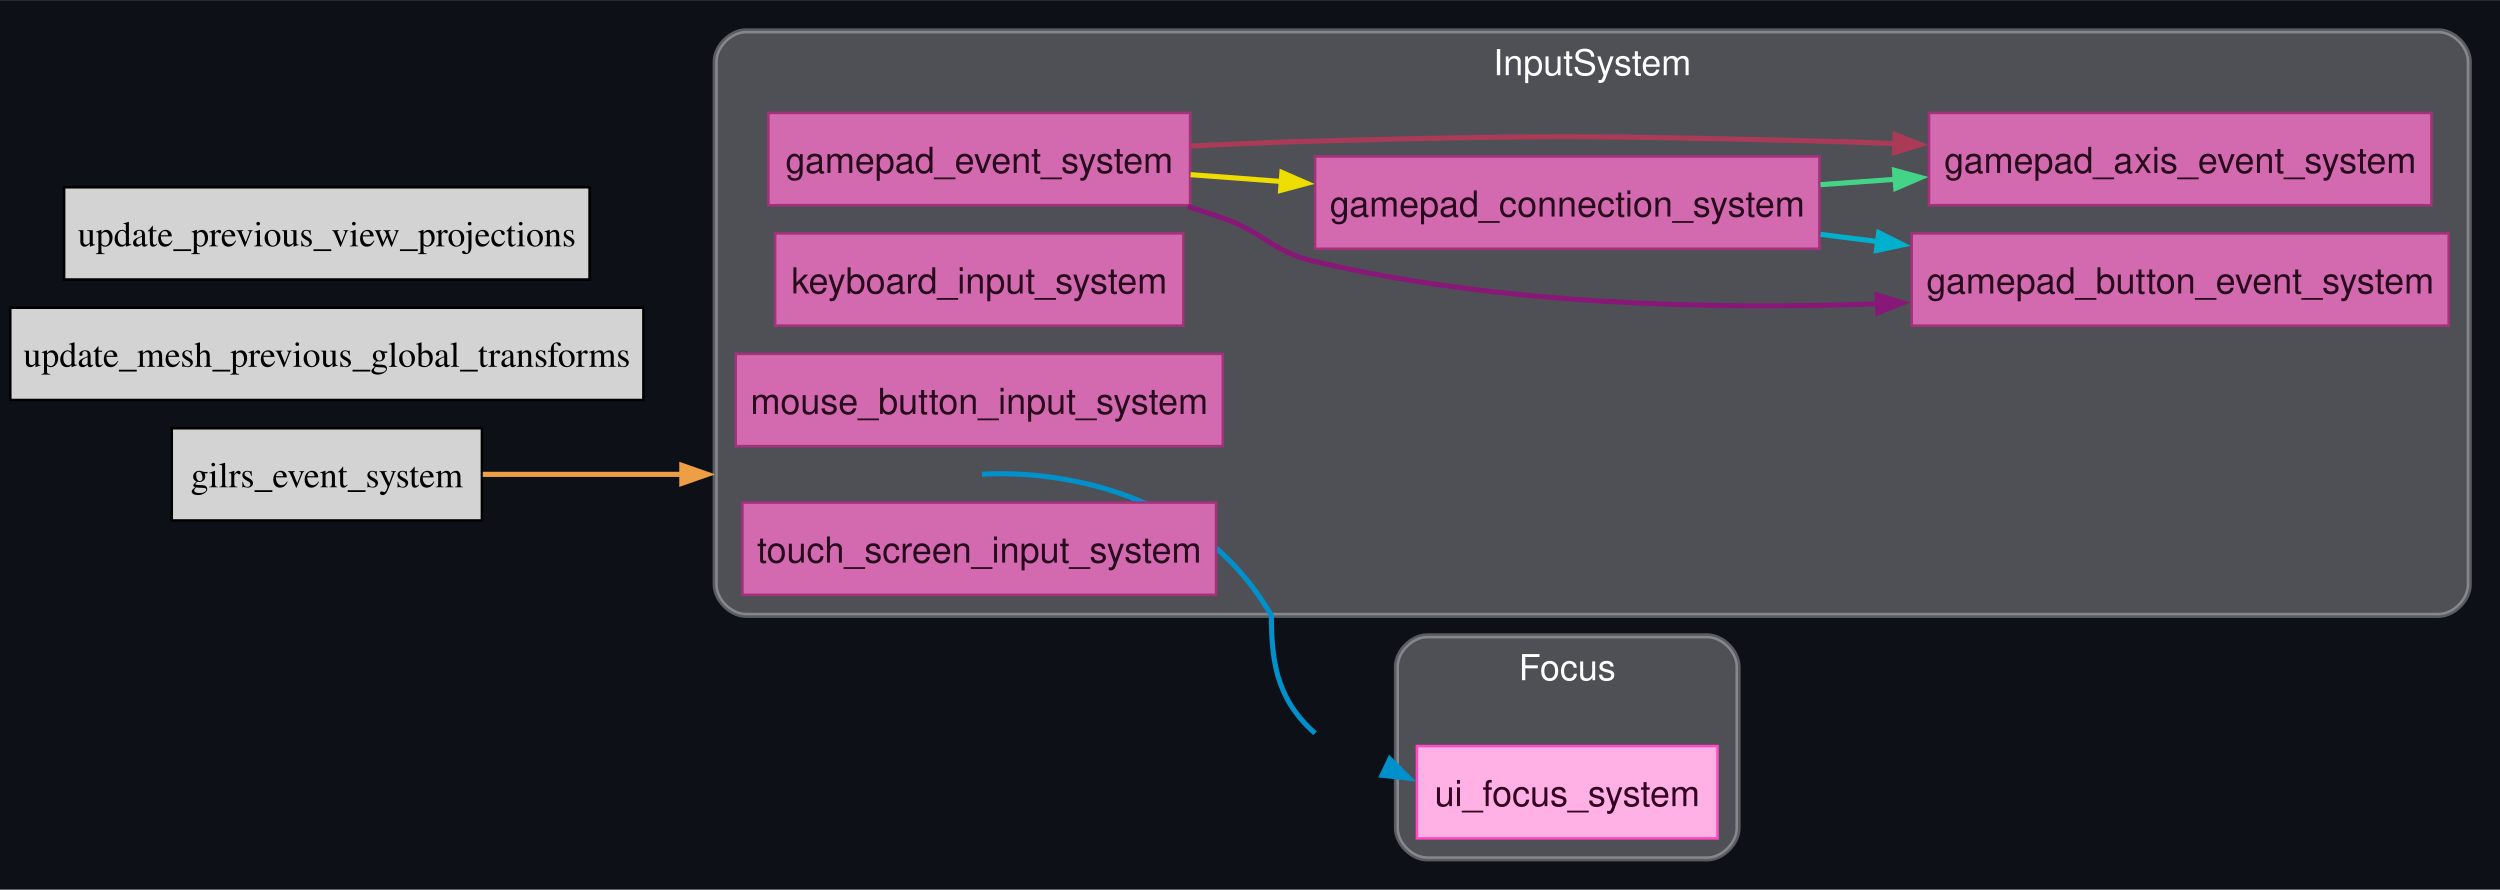
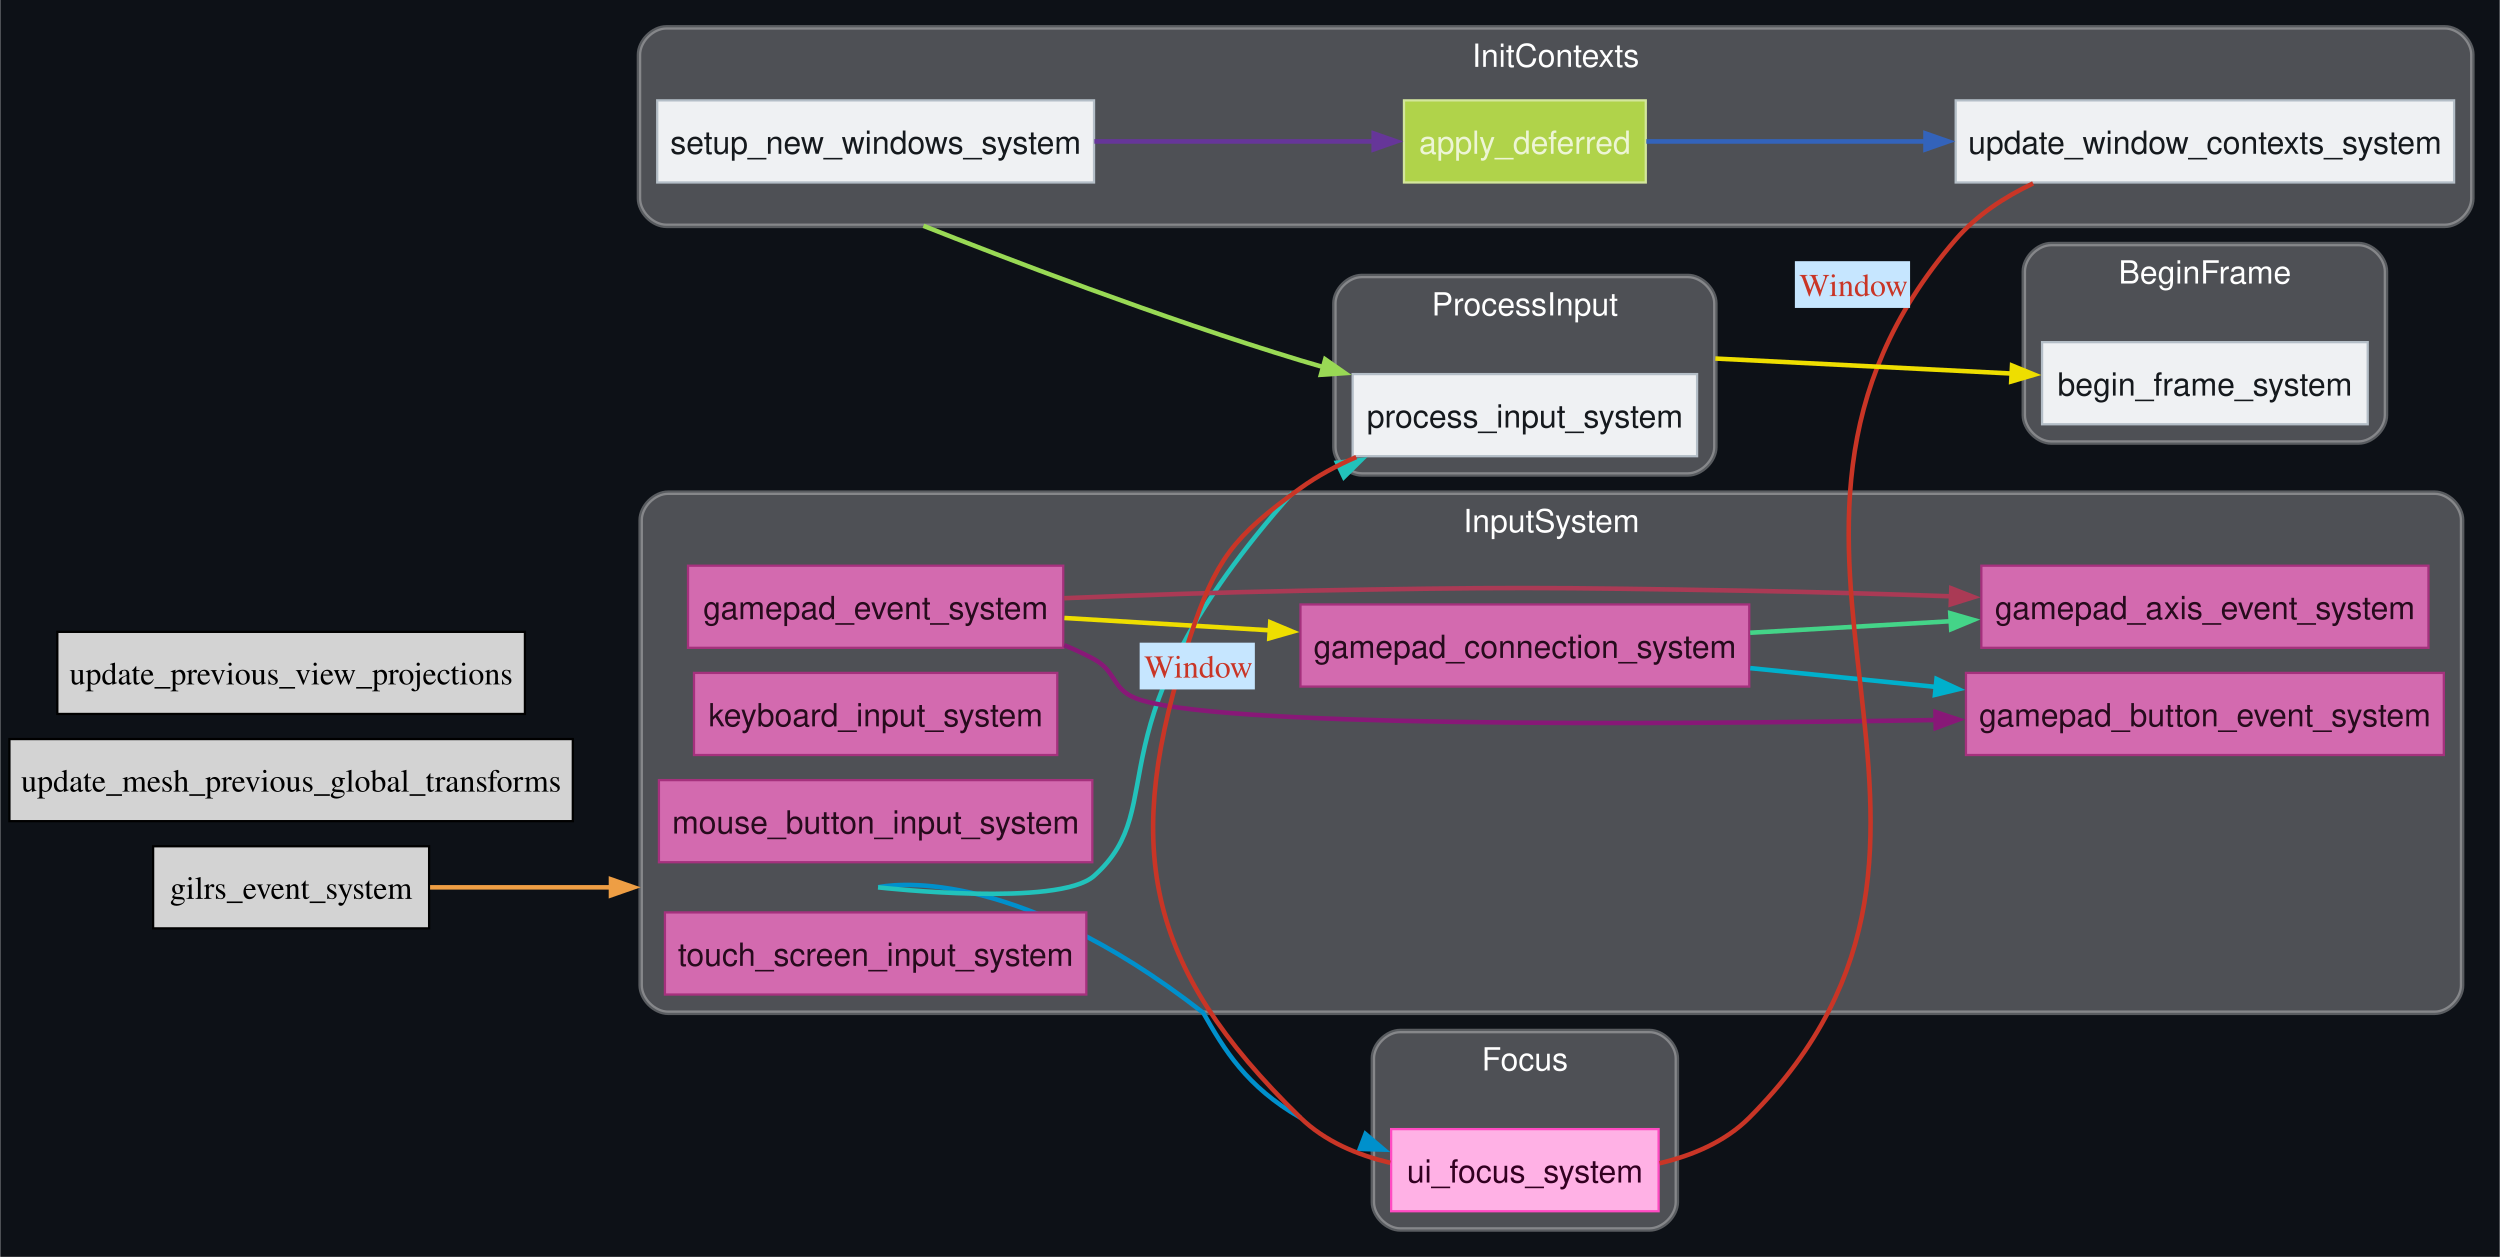
- <svg xmlns="http://www.w3.org/2000/svg" xmlns:xlink="http://www.w3.org/1999/xlink" width="975pt" height="347pt" viewBox="0.00 0.00 975.25 347.00">
-   <g id="graph0" class="graph" transform="scale(1 1) rotate(0) translate(4 343)">
-     <polygon fill="#0d1117" stroke="none" points="-4,4 -4,-343 971.25,-343 971.25,4 -4,4" />
+ <svg xmlns="http://www.w3.org/2000/svg" xmlns:xlink="http://www.w3.org/1999/xlink" width="1096pt" height="551pt" viewBox="0.00 0.00 1095.75 551.00">
+   <g id="graph0" class="graph" transform="scale(1 1) rotate(0) translate(4 547)">
+     <polygon fill="#0d1117" stroke="none" points="-4,4 -4,-547 1091.75,-547 1091.75,4 -4,4" />
    <g id="clust1" class="cluster">
      <g id="a_clust1">
        <a xlink:title="InputSystem">
-           <path fill="#ffffff" fill-opacity="0.267" stroke="#ffffff" stroke-width="2" stroke-opacity="0.314" d="M287,-103C287,-103 947.25,-103 947.25,-103 953.25,-103 959.25,-109 959.25,-115 959.25,-115 959.25,-319 959.25,-319 959.25,-325 953.25,-331 947.25,-331 947.25,-331 287,-331 287,-331 281,-331 275,-325 275,-319 275,-319 275,-115 275,-115 275,-109 281,-103 287,-103" />
-           <text text-anchor="middle" x="617.12" y="-313.7" font-family="Helvetica,sans-Serif" font-size="14.00" fill="#ffffff">InputSystem</text>
+           <path fill="#ffffff" fill-opacity="0.267" stroke="#ffffff" stroke-width="2" stroke-opacity="0.314" d="M288.75,-103C288.75,-103 1063.25,-103 1063.25,-103 1069.25,-103 1075.25,-109 1075.25,-115 1075.25,-115 1075.25,-319 1075.25,-319 1075.25,-325 1069.25,-331 1063.25,-331 1063.25,-331 288.75,-331 288.75,-331 282.75,-331 276.75,-325 276.75,-319 276.75,-319 276.75,-115 276.75,-115 276.75,-109 282.75,-103 288.75,-103" />
+           <text text-anchor="middle" x="676" y="-313.7" font-family="Helvetica,sans-Serif" font-size="14.00" fill="#ffffff">InputSystem</text>
        </a>
      </g>
    </g>
    <g id="clust2" class="cluster">
      <g id="a_clust2">
        <a xlink:title="Focus">
-           <path fill="#ffffff" fill-opacity="0.267" stroke="#ffffff" stroke-width="2" stroke-opacity="0.314" d="M552.75,-8C552.75,-8 662,-8 662,-8 668,-8 674,-14 674,-20 674,-20 674,-83 674,-83 674,-89 668,-95 662,-95 662,-95 552.75,-95 552.75,-95 546.75,-95 540.75,-89 540.75,-83 540.75,-83 540.75,-20 540.75,-20 540.75,-14 546.75,-8 552.75,-8" />
-           <text text-anchor="middle" x="607.38" y="-77.7" font-family="Helvetica,sans-Serif" font-size="14.00" fill="#ffffff">Focus</text>
+           <path fill="#ffffff" fill-opacity="0.267" stroke="#ffffff" stroke-width="2" stroke-opacity="0.314" d="M609.75,-8C609.75,-8 719,-8 719,-8 725,-8 731,-14 731,-20 731,-20 731,-83 731,-83 731,-89 725,-95 719,-95 719,-95 609.75,-95 609.75,-95 603.75,-95 597.75,-89 597.75,-83 597.75,-83 597.75,-20 597.75,-20 597.75,-14 603.75,-8 609.75,-8" />
+           <text text-anchor="middle" x="664.38" y="-77.7" font-family="Helvetica,sans-Serif" font-size="14.00" fill="#ffffff">Focus</text>
+         </a>
+       </g>
+     </g>
+     <g id="clust3" class="cluster">
+       <g id="a_clust3">
+         <a xlink:title="InitContexts">
+           <path fill="#ffffff" fill-opacity="0.267" stroke="#ffffff" stroke-width="2" stroke-opacity="0.314" d="M288,-448C288,-448 1067.75,-448 1067.75,-448 1073.75,-448 1079.75,-454 1079.75,-460 1079.75,-460 1079.75,-523 1079.75,-523 1079.75,-529 1073.75,-535 1067.75,-535 1067.75,-535 288,-535 288,-535 282,-535 276,-529 276,-523 276,-523 276,-460 276,-460 276,-454 282,-448 288,-448" />
+           <text text-anchor="middle" x="677.88" y="-517.7" font-family="Helvetica,sans-Serif" font-size="14.00" fill="#ffffff">InitContexts</text>
+         </a>
+       </g>
+     </g>
+     <g id="clust4" class="cluster">
+       <g id="a_clust4">
+         <a xlink:title="ProcessInput">
+           <path fill="#ffffff" fill-opacity="0.267" stroke="#ffffff" stroke-width="2" stroke-opacity="0.314" d="M592.88,-339C592.88,-339 735.88,-339 735.88,-339 741.88,-339 747.88,-345 747.88,-351 747.88,-351 747.88,-414 747.88,-414 747.88,-420 741.88,-426 735.88,-426 735.88,-426 592.88,-426 592.88,-426 586.88,-426 580.88,-420 580.88,-414 580.88,-414 580.88,-351 580.88,-351 580.88,-345 586.88,-339 592.88,-339" />
+           <text text-anchor="middle" x="664.38" y="-408.7" font-family="Helvetica,sans-Serif" font-size="14.00" fill="#ffffff">ProcessInput</text>
+         </a>
+       </g>
+     </g>
+     <g id="clust5" class="cluster">
+       <g id="a_clust5">
+         <a xlink:title="BeginFrame">
+           <path fill="#ffffff" fill-opacity="0.267" stroke="#ffffff" stroke-width="2" stroke-opacity="0.314" d="M895.12,-353C895.12,-353 1029.88,-353 1029.88,-353 1035.88,-353 1041.88,-359 1041.88,-365 1041.88,-365 1041.88,-428 1041.88,-428 1041.88,-434 1035.88,-440 1029.88,-440 1029.88,-440 895.12,-440 895.12,-440 889.12,-440 883.12,-434 883.12,-428 883.12,-428 883.12,-365 883.12,-365 883.12,-359 889.12,-353 895.12,-353" />
+           <text text-anchor="middle" x="962.5" y="-422.7" font-family="Helvetica,sans-Serif" font-size="14.00" fill="#ffffff">BeginFrame</text>
        </a>
      </g>
    </g>
    <g id="node10" class="node">
      <g id="a_node10">
        <a xlink:title="bevy_ui::focus::ui_focus_system">
-           <polygon fill="#ffb1e5" stroke="#ff4bc2" points="666,-52 548.75,-52 548.75,-16 666,-16 666,-52" />
-           <text text-anchor="middle" x="607.38" y="-28.57" font-family="Helvetica,sans-Serif" font-size="14.00" fill="#320021">ui_focus_system</text>
+           <polygon fill="#ffb1e5" stroke="#ff4bc2" points="723,-52 605.75,-52 605.75,-16 723,-16 723,-52" />
+           <text text-anchor="middle" x="664.38" y="-28.57" font-family="Helvetica,sans-Serif" font-size="14.00" fill="#320021">ui_focus_system</text>
        </a>
      </g>
    </g>
    <g id="edge6" class="edge">
      <g id="a_edge6">
        <a xlink:title="InputSystem → ui_focus_system">
-           <path fill="none" stroke="#0090cc" stroke-width="2" d="M379.06,-158C381.4,-158.2 456.43,-164.24 491.93,-103 492.15,-87.17 492.91,-71.12 509,-57" />
-           <polygon fill="#0090cc" stroke="#0090cc" stroke-width="2" points="538.18,-46.94 545.69,-39.47 535.16,-40.62 538.18,-46.94" />
+           <path fill="none" stroke="#0090cc" stroke-width="2" d="M380.91,-158.03C384.26,-158.71 438.45,-169.28 523.38,-103 532.51,-86.96 542.26,-70.62 566,-57" />
+           <polygon fill="#0090cc" stroke="#0090cc" stroke-width="2" points="594.5,-49.85 602.59,-43.01 592,-43.31 594.5,-49.85" />
+         </a>
+       </g>
+     </g>
+     <g id="node16" class="node">
+       <g id="a_node16">
+         <a xlink:title="bevy_egui::systems::process_input_system">
+           <polygon fill="#eff1f3" stroke="#b4bec7" points="739.88,-383 588.88,-383 588.88,-347 739.88,-347 739.88,-383" />
+           <text text-anchor="middle" x="664.38" y="-359.57" font-family="Helvetica,sans-Serif" font-size="14.00" fill="#15191d">process_input_system</text>
+         </a>
+       </g>
+     </g>
+     <g id="edge10" class="edge">
+       <g id="a_edge10">
+         <a xlink:title="InputSystem → process_input_system">
+           <path fill="none" stroke="#22c2bb" stroke-width="2" d="M380.81,-157.99C383.2,-157.72 460,-149.2 475.5,-163 511.18,-194.78 470.26,-227.25 562.49,-331" />
+           <polygon fill="#22c2bb" stroke="#22c2bb" stroke-width="2" points="582.05,-344.16 592.58,-345.29 585.05,-337.84 582.05,-344.16" />
        </a>
      </g>
    </g>
    <g id="node2" class="node">
      <g id="a_node2">
        <a xlink:title="bevy_input::keyboard::keyboard_input_system">
-           <polygon fill="#d36aaf" stroke="#a5317d" points="457.62,-252 298.38,-252 298.38,-216 457.62,-216 457.62,-252" />
-           <text text-anchor="middle" x="378" y="-228.57" font-family="Helvetica,sans-Serif" font-size="14.00" fill="#270b1d">keyboard_input_system</text>
+           <polygon fill="#d36aaf" stroke="#a5317d" points="459.38,-252 300.12,-252 300.12,-216 459.38,-216 459.38,-252" />
+           <text text-anchor="middle" x="379.75" y="-228.57" font-family="Helvetica,sans-Serif" font-size="14.00" fill="#270b1d">keyboard_input_system</text>
        </a>
      </g>
    </g>
    <g id="node3" class="node">
      <g id="a_node3">
        <a xlink:title="bevy_input::mouse::mouse_button_input_system">
-           <polygon fill="#d36aaf" stroke="#a5317d" points="473,-205 283,-205 283,-169 473,-169 473,-205" />
-           <text text-anchor="middle" x="378" y="-181.57" font-family="Helvetica,sans-Serif" font-size="14.00" fill="#270b1d">mouse_button_input_system</text>
+           <polygon fill="#d36aaf" stroke="#a5317d" points="474.75,-205 284.75,-205 284.75,-169 474.75,-169 474.75,-205" />
+           <text text-anchor="middle" x="379.75" y="-181.57" font-family="Helvetica,sans-Serif" font-size="14.00" fill="#270b1d">mouse_button_input_system</text>
        </a>
      </g>
    </g>
    <g id="node4" class="node">
      <g id="a_node4">
        <a xlink:title="bevy_input::gamepad::gamepad_event_system">
-           <polygon fill="#d36aaf" stroke="#a5317d" points="460.25,-299 295.75,-299 295.75,-263 460.25,-263 460.25,-299" />
-           <text text-anchor="middle" x="378" y="-275.57" font-family="Helvetica,sans-Serif" font-size="14.00" fill="#270b1d">gamepad_event_system</text>
+           <polygon fill="#d36aaf" stroke="#a5317d" points="462,-299 297.5,-299 297.5,-263 462,-263 462,-299" />
+           <text text-anchor="middle" x="379.75" y="-275.57" font-family="Helvetica,sans-Serif" font-size="14.00" fill="#270b1d">gamepad_event_system</text>
        </a>
      </g>
    </g>
    <g id="node5" class="node">
      <g id="a_node5">
        <a xlink:title="bevy_input::gamepad::gamepad_connection_system">
-           <polygon fill="#d36aaf" stroke="#a5317d" points="705.75,-282 509,-282 509,-246 705.75,-246 705.75,-282" />
-           <text text-anchor="middle" x="607.38" y="-258.57" font-family="Helvetica,sans-Serif" font-size="14.00" fill="#270b1d">gamepad_connection_system</text>
+           <polygon fill="#d36aaf" stroke="#a5317d" points="762.75,-282 566,-282 566,-246 762.75,-246 762.75,-282" />
+           <text text-anchor="middle" x="664.38" y="-258.57" font-family="Helvetica,sans-Serif" font-size="14.00" fill="#270b1d">gamepad_connection_system</text>
        </a>
      </g>
    </g>
    <g id="edge1" class="edge">
      <g id="a_edge1">
        <a xlink:title="SystemTypeSet(gamepad_event_system()) → gamepad_connection_system">
-           <path fill="none" stroke="#eede00" stroke-width="2" d="M460.45,-274.91C471.96,-274.05 483.95,-273.15 495.89,-272.26" />
-           <polygon fill="#eede00" stroke="#eede00" stroke-width="2" points="496.08,-275.76 505.79,-271.52 495.56,-268.78 496.08,-275.76" />
+           <path fill="none" stroke="#eede00" stroke-width="2" d="M462.5,-276.08C490.67,-274.39 522.71,-272.46 552.8,-270.65" />
+           <polygon fill="#eede00" stroke="#eede00" stroke-width="2" points="552.76,-274.16 562.53,-270.07 552.34,-267.17 552.76,-274.16" />
        </a>
      </g>
    </g>
    <g id="node6" class="node">
      <g id="a_node6">
        <a xlink:title="bevy_input::gamepad::gamepad_button_event_system">
-           <polygon fill="#d36aaf" stroke="#a5317d" points="951.25,-252 741.75,-252 741.75,-216 951.25,-216 951.25,-252" />
-           <text text-anchor="middle" x="846.5" y="-228.57" font-family="Helvetica,sans-Serif" font-size="14.00" fill="#270b1d">gamepad_button_event_system</text>
+           <polygon fill="#d36aaf" stroke="#a5317d" points="1067.25,-252 857.75,-252 857.75,-216 1067.25,-216 1067.25,-252" />
+           <text text-anchor="middle" x="962.5" y="-228.57" font-family="Helvetica,sans-Serif" font-size="14.00" fill="#270b1d">gamepad_button_event_system</text>
        </a>
      </g>
    </g>
    <g id="edge2" class="edge">
      <g id="a_edge2">
        <a xlink:title="SystemTypeSet(gamepad_event_system()) → gamepad_button_event_system">
-           <path fill="none" stroke="#881877" stroke-width="2" d="M459.32,-262.5C463.98,-261.07 468.57,-259.57 473,-258 489.68,-252.09 491.78,-245.05 509,-241 580.59,-224.16 663.12,-222.19 728.53,-224.53" />
-           <polygon fill="#881877" stroke="#881877" stroke-width="2" points="728.22,-228.02 738.35,-224.93 728.5,-221.03 728.22,-228.02" />
+           <path fill="none" stroke="#881877" stroke-width="2" d="M462.44,-264.15C466.95,-262.3 471.33,-260.26 475.5,-258 485.17,-252.75 483.31,-245.14 493.5,-241 525.09,-228.16 716.47,-229.15 844.51,-231.35" />
+           <polygon fill="#881877" stroke="#881877" stroke-width="2" points="844.38,-234.85 854.44,-231.53 844.5,-227.85 844.38,-234.85" />
        </a>
      </g>
    </g>
    <g id="node7" class="node">
      <g id="a_node7">
        <a xlink:title="bevy_input::gamepad::gamepad_axis_event_system">
-           <polygon fill="#d36aaf" stroke="#a5317d" points="944.5,-299 748.5,-299 748.5,-263 944.5,-263 944.5,-299" />
-           <text text-anchor="middle" x="846.5" y="-275.57" font-family="Helvetica,sans-Serif" font-size="14.00" fill="#270b1d">gamepad_axis_event_system</text>
+           <polygon fill="#d36aaf" stroke="#a5317d" points="1060.5,-299 864.5,-299 864.5,-263 1060.5,-263 1060.5,-299" />
+           <text text-anchor="middle" x="962.5" y="-275.57" font-family="Helvetica,sans-Serif" font-size="14.00" fill="#270b1d">gamepad_axis_event_system</text>
        </a>
      </g>
    </g>
    <g id="edge4" class="edge">
      <g id="a_edge4">
        <a xlink:title="SystemTypeSet(gamepad_event_system()) → gamepad_axis_event_system">
-           <path fill="none" stroke="#aa3a55" stroke-width="2" d="M460.46,-286.06C476.54,-286.87 493.3,-287.58 509,-288 596.41,-290.35 618.33,-290.19 705.75,-288 715.4,-287.76 725.42,-287.42 735.46,-287.03" />
-           <polygon fill="#aa3a55" stroke="#aa3a55" stroke-width="2" points="735.29,-290.54 745.14,-286.63 735,-283.55 735.29,-290.54" />
+           <path fill="none" stroke="#aa3a55" stroke-width="2" d="M462.35,-284.75C494.62,-286.06 532.05,-287.36 566,-288 653.43,-289.65 675.32,-289.54 762.75,-288 791.54,-287.49 822.67,-286.57 851.56,-285.56" />
+           <polygon fill="#aa3a55" stroke="#aa3a55" stroke-width="2" points="851.33,-289.07 861.19,-285.22 851.08,-282.08 851.33,-289.07" />
        </a>
      </g>
    </g>
    <g id="edge3" class="edge">
      <g id="a_edge3">
        <a xlink:title="SystemTypeSet(gamepad_connection_system()) → gamepad_button_event_system">
-           <path fill="none" stroke="#00b0cc" stroke-width="2" d="M706.19,-251.62C713.63,-250.68 721.18,-249.73 728.72,-248.77" />
-           <polygon fill="#00b0cc" stroke="#00b0cc" stroke-width="2" points="728.89,-252.28 738.37,-247.55 728.01,-245.34 728.89,-252.28" />
+           <path fill="none" stroke="#00b0cc" stroke-width="2" d="M763.16,-254.09C789.26,-251.45 817.74,-248.56 844.75,-245.83" />
+           <polygon fill="#00b0cc" stroke="#00b0cc" stroke-width="2" points="844.85,-249.34 854.45,-244.85 844.15,-242.37 844.85,-249.34" />
        </a>
      </g>
    </g>
    <g id="edge5" class="edge">
      <g id="a_edge5">
        <a xlink:title="SystemTypeSet(gamepad_connection_system()) → gamepad_axis_event_system">
-           <path fill="none" stroke="#44d488" stroke-width="2" d="M706.19,-271.01C715.86,-271.71 725.72,-272.41 735.5,-273.11" />
-           <polygon fill="#44d488" stroke="#44d488" stroke-width="2" points="735.05,-276.59 745.27,-273.81 735.55,-269.61 735.05,-276.59" />
+           <path fill="none" stroke="#44d488" stroke-width="2" d="M763.16,-269.61C791.41,-271.24 822.43,-273.02 851.37,-274.68" />
+           <polygon fill="#44d488" stroke="#44d488" stroke-width="2" points="850.87,-278.15 861.05,-275.23 851.27,-271.17 850.87,-278.15" />
        </a>
      </g>
    </g>
    <g id="node8" class="node">
      <g id="a_node8">
        <a xlink:title="bevy_input::touch::touch_screen_input_system">
-           <polygon fill="#d36aaf" stroke="#a5317d" points="470.38,-147 285.62,-147 285.62,-111 470.38,-111 470.38,-147" />
-           <text text-anchor="middle" x="378" y="-123.58" font-family="Helvetica,sans-Serif" font-size="14.00" fill="#270b1d">touch_screen_input_system</text>
-         </a>
-       </g>
-     </g>
-     <g id="node11" class="node">
-       <g id="a_node11">
+           <polygon fill="#d36aaf" stroke="#a5317d" points="472.12,-147 287.38,-147 287.38,-111 472.12,-111 472.12,-147" />
+           <text text-anchor="middle" x="379.75" y="-123.58" font-family="Helvetica,sans-Serif" font-size="14.00" fill="#270b1d">touch_screen_input_system</text>
+         </a>
+       </g>
+     </g>
+     <g id="edge11" class="edge">
+       <g id="a_edge11">
+         <a xlink:title="InitContexts → process_input_system">
+           <path fill="none" stroke="#99d955" stroke-width="2" d="M400.69,-448C434.38,-434.67 504.89,-407.53 566,-389 569.28,-388 572.64,-387.02 576.04,-386.05" />
+           <polygon fill="#99d955" stroke="#99d955" stroke-width="2" points="576.84,-389.46 585.54,-383.42 574.97,-382.71 576.84,-389.46" />
+         </a>
+       </g>
+     </g>
+     <g id="node12" class="node">
+       <g id="a_node12">
+         <a xlink:title="bevy_egui::setup_new_windows_system">
+           <polygon fill="#eff1f3" stroke="#b4bec7" points="475.5,-503 284,-503 284,-467 475.5,-467 475.5,-503" />
+           <text text-anchor="middle" x="379.75" y="-479.57" font-family="Helvetica,sans-Serif" font-size="14.00" fill="#15191d">setup_new_windows_system</text>
+         </a>
+       </g>
+     </g>
+     <g id="node13" class="node">
+       <g id="a_node13">
+         <a xlink:title="bevy_ecs::schedule::executor::apply_deferred">
+           <polygon fill="#b0d34a" stroke="#d3e69c" points="717.38,-503 611.38,-503 611.38,-467 717.38,-467 717.38,-503" />
+           <text text-anchor="middle" x="664.38" y="-479.57" font-family="Helvetica,sans-Serif" font-size="14.00" fill="#edf5d5">apply_deferred</text>
+         </a>
+       </g>
+     </g>
+     <g id="edge8" class="edge">
+       <g id="a_edge8">
+         <a xlink:title="setup_new_windows_system → apply_deferred">
+           <path fill="none" stroke="#663699" stroke-width="2" d="M475.65,-485C515.92,-485 561.86,-485 598.21,-485" />
+           <polygon fill="#663699" stroke="#663699" stroke-width="2" points="598.11,-488.5 608.11,-485 598.11,-481.5 598.11,-488.5" />
+         </a>
+       </g>
+     </g>
+     <g id="node14" class="node">
+       <g id="a_node14">
+         <a xlink:title="bevy_egui::systems::update_window_contexts_system">
+           <polygon fill="#eff1f3" stroke="#b4bec7" points="1071.75,-503 853.25,-503 853.25,-467 1071.75,-467 1071.75,-503" />
+           <text text-anchor="middle" x="962.5" y="-479.57" font-family="Helvetica,sans-Serif" font-size="14.00" fill="#15191d">update_window_contexts_system</text>
+         </a>
+       </g>
+     </g>
+     <g id="edge9" class="edge">
+       <g id="a_edge9">
+         <a xlink:title="apply_deferred → update_window_contexts_system">
+           <path fill="none" stroke="#3363bb" stroke-width="2" d="M717.63,-485C751.64,-485 797.46,-485 840.2,-485" />
+           <polygon fill="#3363bb" stroke="#3363bb" stroke-width="2" points="840.02,-488.5 850.02,-485 840.02,-481.5 840.02,-488.5" />
+         </a>
+       </g>
+     </g>
+     <g id="edge13" class="edge">
+       <path fill="none" stroke="#c93526" stroke-width="2" d="M887.19,-466.6C874.43,-460.56 862.36,-452.57 853.25,-442 738.44,-308.9 886.97,-181.36 762.75,-57 752.25,-46.49 737.91,-40.44 723.45,-37.03" />
+       <g id="a_edge13-label">
+         <a xlink:title="update_window_contexts_system — ui_focus_system">
+           <polygon fill="#c6e6ff" stroke="none" points="782.75,-412 782.75,-432.5 833.25,-432.5 833.25,-412 782.75,-412" />
+           <text text-anchor="start" x="784.75" y="-417.2" font-family="Times,serif" font-size="14.00" fill="#c93526">Window</text>
+         </a>
+       </g>
+     </g>
+     <g id="node18" class="node">
+       <g id="a_node18">
+         <a xlink:title="bevy_egui::systems::begin_frame_system">
+           <polygon fill="#eff1f3" stroke="#b4bec7" points="1033.88,-397 891.12,-397 891.12,-361 1033.88,-361 1033.88,-397" />
+           <text text-anchor="middle" x="962.5" y="-373.57" font-family="Helvetica,sans-Serif" font-size="14.00" fill="#15191d">begin_frame_system</text>
+         </a>
+       </g>
+     </g>
+     <g id="edge12" class="edge">
+       <g id="a_edge12">
+         <a xlink:title="ProcessInput → begin_frame_system">
+           <path fill="none" stroke="#eede00" stroke-width="2" d="M747.87,-389.82C788.47,-387.76 837.31,-385.29 878.03,-383.23" />
+           <polygon fill="#eede00" stroke="#eede00" stroke-width="2" points="877.95,-386.74 887.76,-382.74 877.59,-379.75 877.95,-386.74" />
+         </a>
+       </g>
+     </g>
+     <g id="edge14" class="edge">
+       <path fill="none" stroke="#c93526" stroke-width="2" d="M590.45,-346.61C581.8,-342.85 573.43,-338.36 566,-333 536.53,-311.76 528.8,-301.76 517.44,-267.25 487.44,-176.16 497.31,-123.93 566,-57 576.62,-46.66 590.94,-40.64 605.37,-37.21" />
+       <g id="a_edge14-label">
+         <a xlink:title="process_input_system — ui_focus_system">
+           <polygon fill="#c6e6ff" stroke="none" points="495.5,-244.75 495.5,-265.25 546,-265.25 546,-244.75 495.5,-244.75" />
+           <text text-anchor="start" x="497.5" y="-249.95" font-family="Times,serif" font-size="14.00" fill="#c93526">Window</text>
+         </a>
+       </g>
+     </g>
+     <g id="node19" class="node">
+       <g id="a_node19">
        <a xlink:title="bevy_pbr::prepass::update_mesh_previous_global_transforms">
          <polygon fill="lightgrey" stroke="black" points="247,-223 0,-223 0,-187 247,-187 247,-223" />
          <text text-anchor="middle" x="123.5" y="-199.95" font-family="Times,serif" font-size="14.00">update_mesh_previous_global_transforms</text>
        </a>
      </g>
    </g>
-     <g id="node12" class="node">
-       <g id="a_node12">
+     <g id="node20" class="node">
+       <g id="a_node20">
        <a xlink:title="bevy_pbr::prepass::update_previous_view_projections">
          <polygon fill="lightgrey" stroke="black" points="226,-270 21,-270 21,-234 226,-234 226,-270" />
          <text text-anchor="middle" x="123.5" y="-246.95" font-family="Times,serif" font-size="14.00">update_previous_view_projections</text>
        </a>
      </g>
    </g>
-     <g id="node13" class="node">
-       <g id="a_node13">
+     <g id="node21" class="node">
+       <g id="a_node21">
        <a xlink:title="bevy_gilrs::gilrs_system::gilrs_event_system">
          <polygon fill="lightgrey" stroke="black" points="184,-176 63,-176 63,-140 184,-140 184,-176" />
          <text text-anchor="middle" x="123.5" y="-152.95" font-family="Times,serif" font-size="14.00">gilrs_event_system</text>
        </a>
      </g>
    </g>
    <g id="edge7" class="edge">
      <g id="a_edge7">
        <a xlink:title="gilrs_event_system → InputSystem">
-           <path fill="none" stroke="#ee9e44" stroke-width="2" d="M184.34,-158C207.72,-158 235.36,-158 262.28,-158" />
-           <polygon fill="#ee9e44" stroke="#ee9e44" stroke-width="2" points="261.98,-161.5 271.98,-158 261.98,-154.5 261.98,-161.5" />
+           <path fill="none" stroke="#ee9e44" stroke-width="2" d="M184.43,-158C208.21,-158 236.39,-158 263.8,-158" />
+           <polygon fill="#ee9e44" stroke="#ee9e44" stroke-width="2" points="263.73,-161.5 273.73,-158 263.73,-154.5 263.73,-161.5" />
        </a>
      </g>
    </g>
  </g>
</svg>
